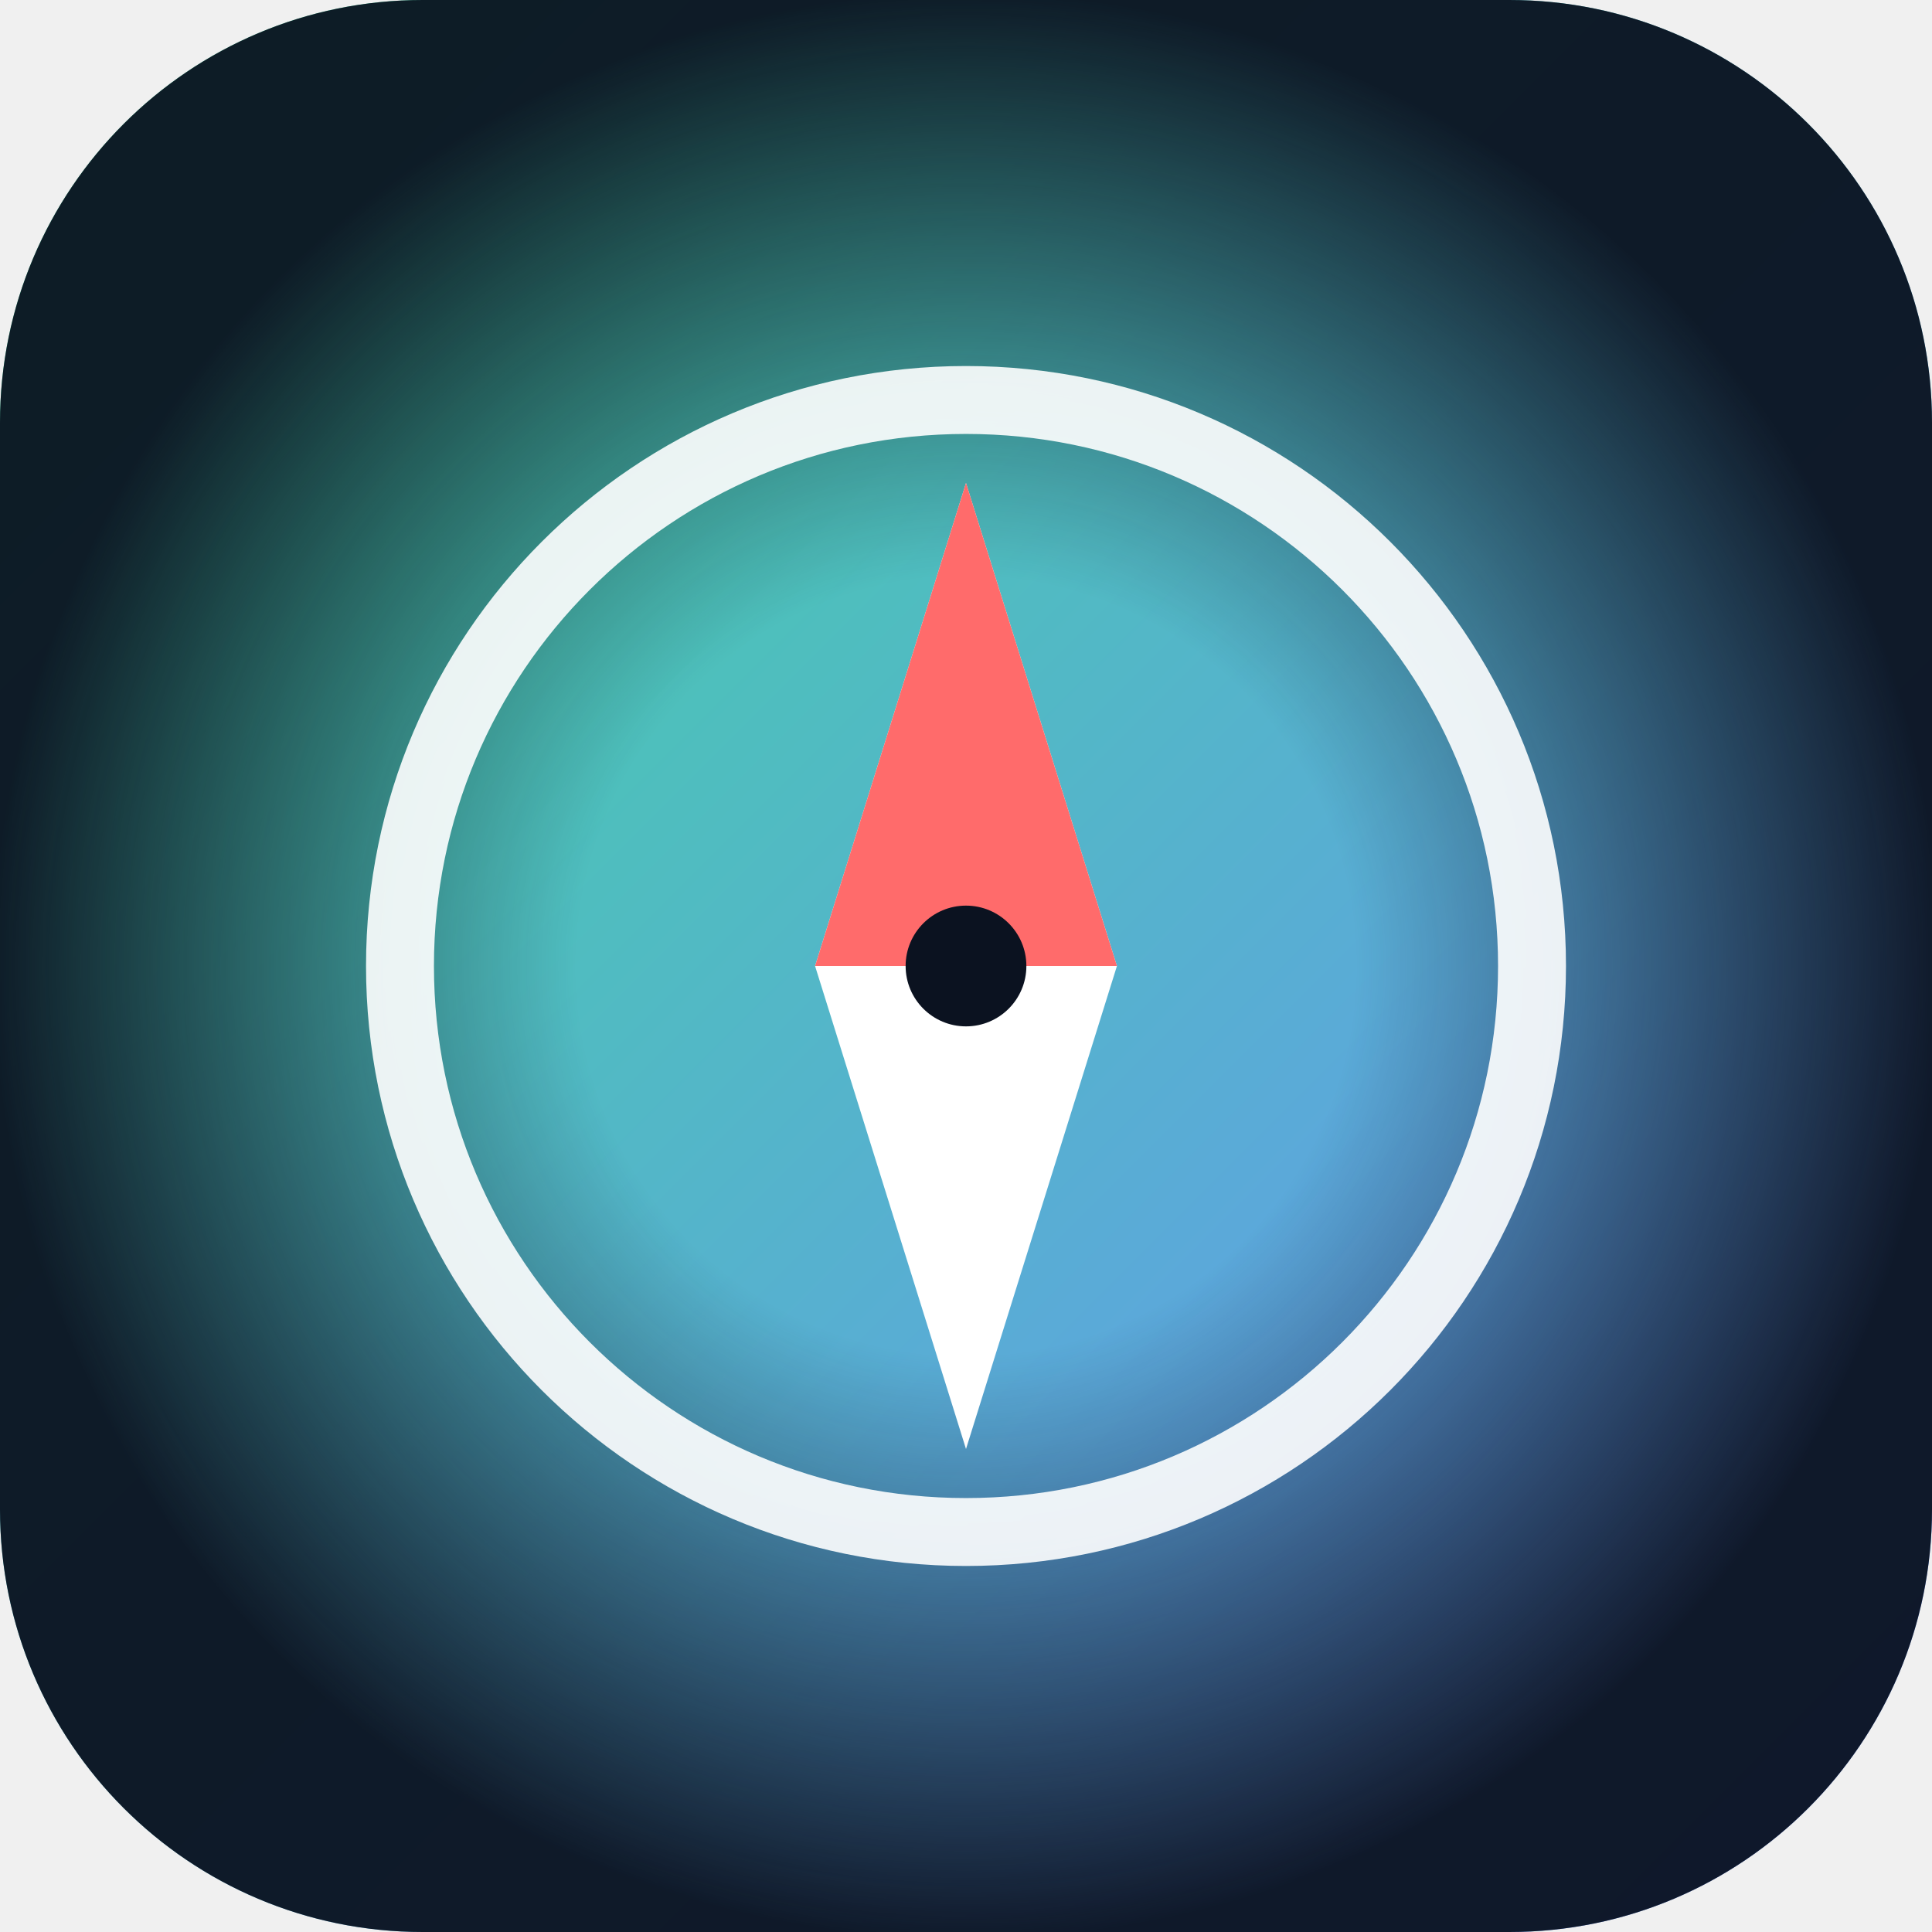
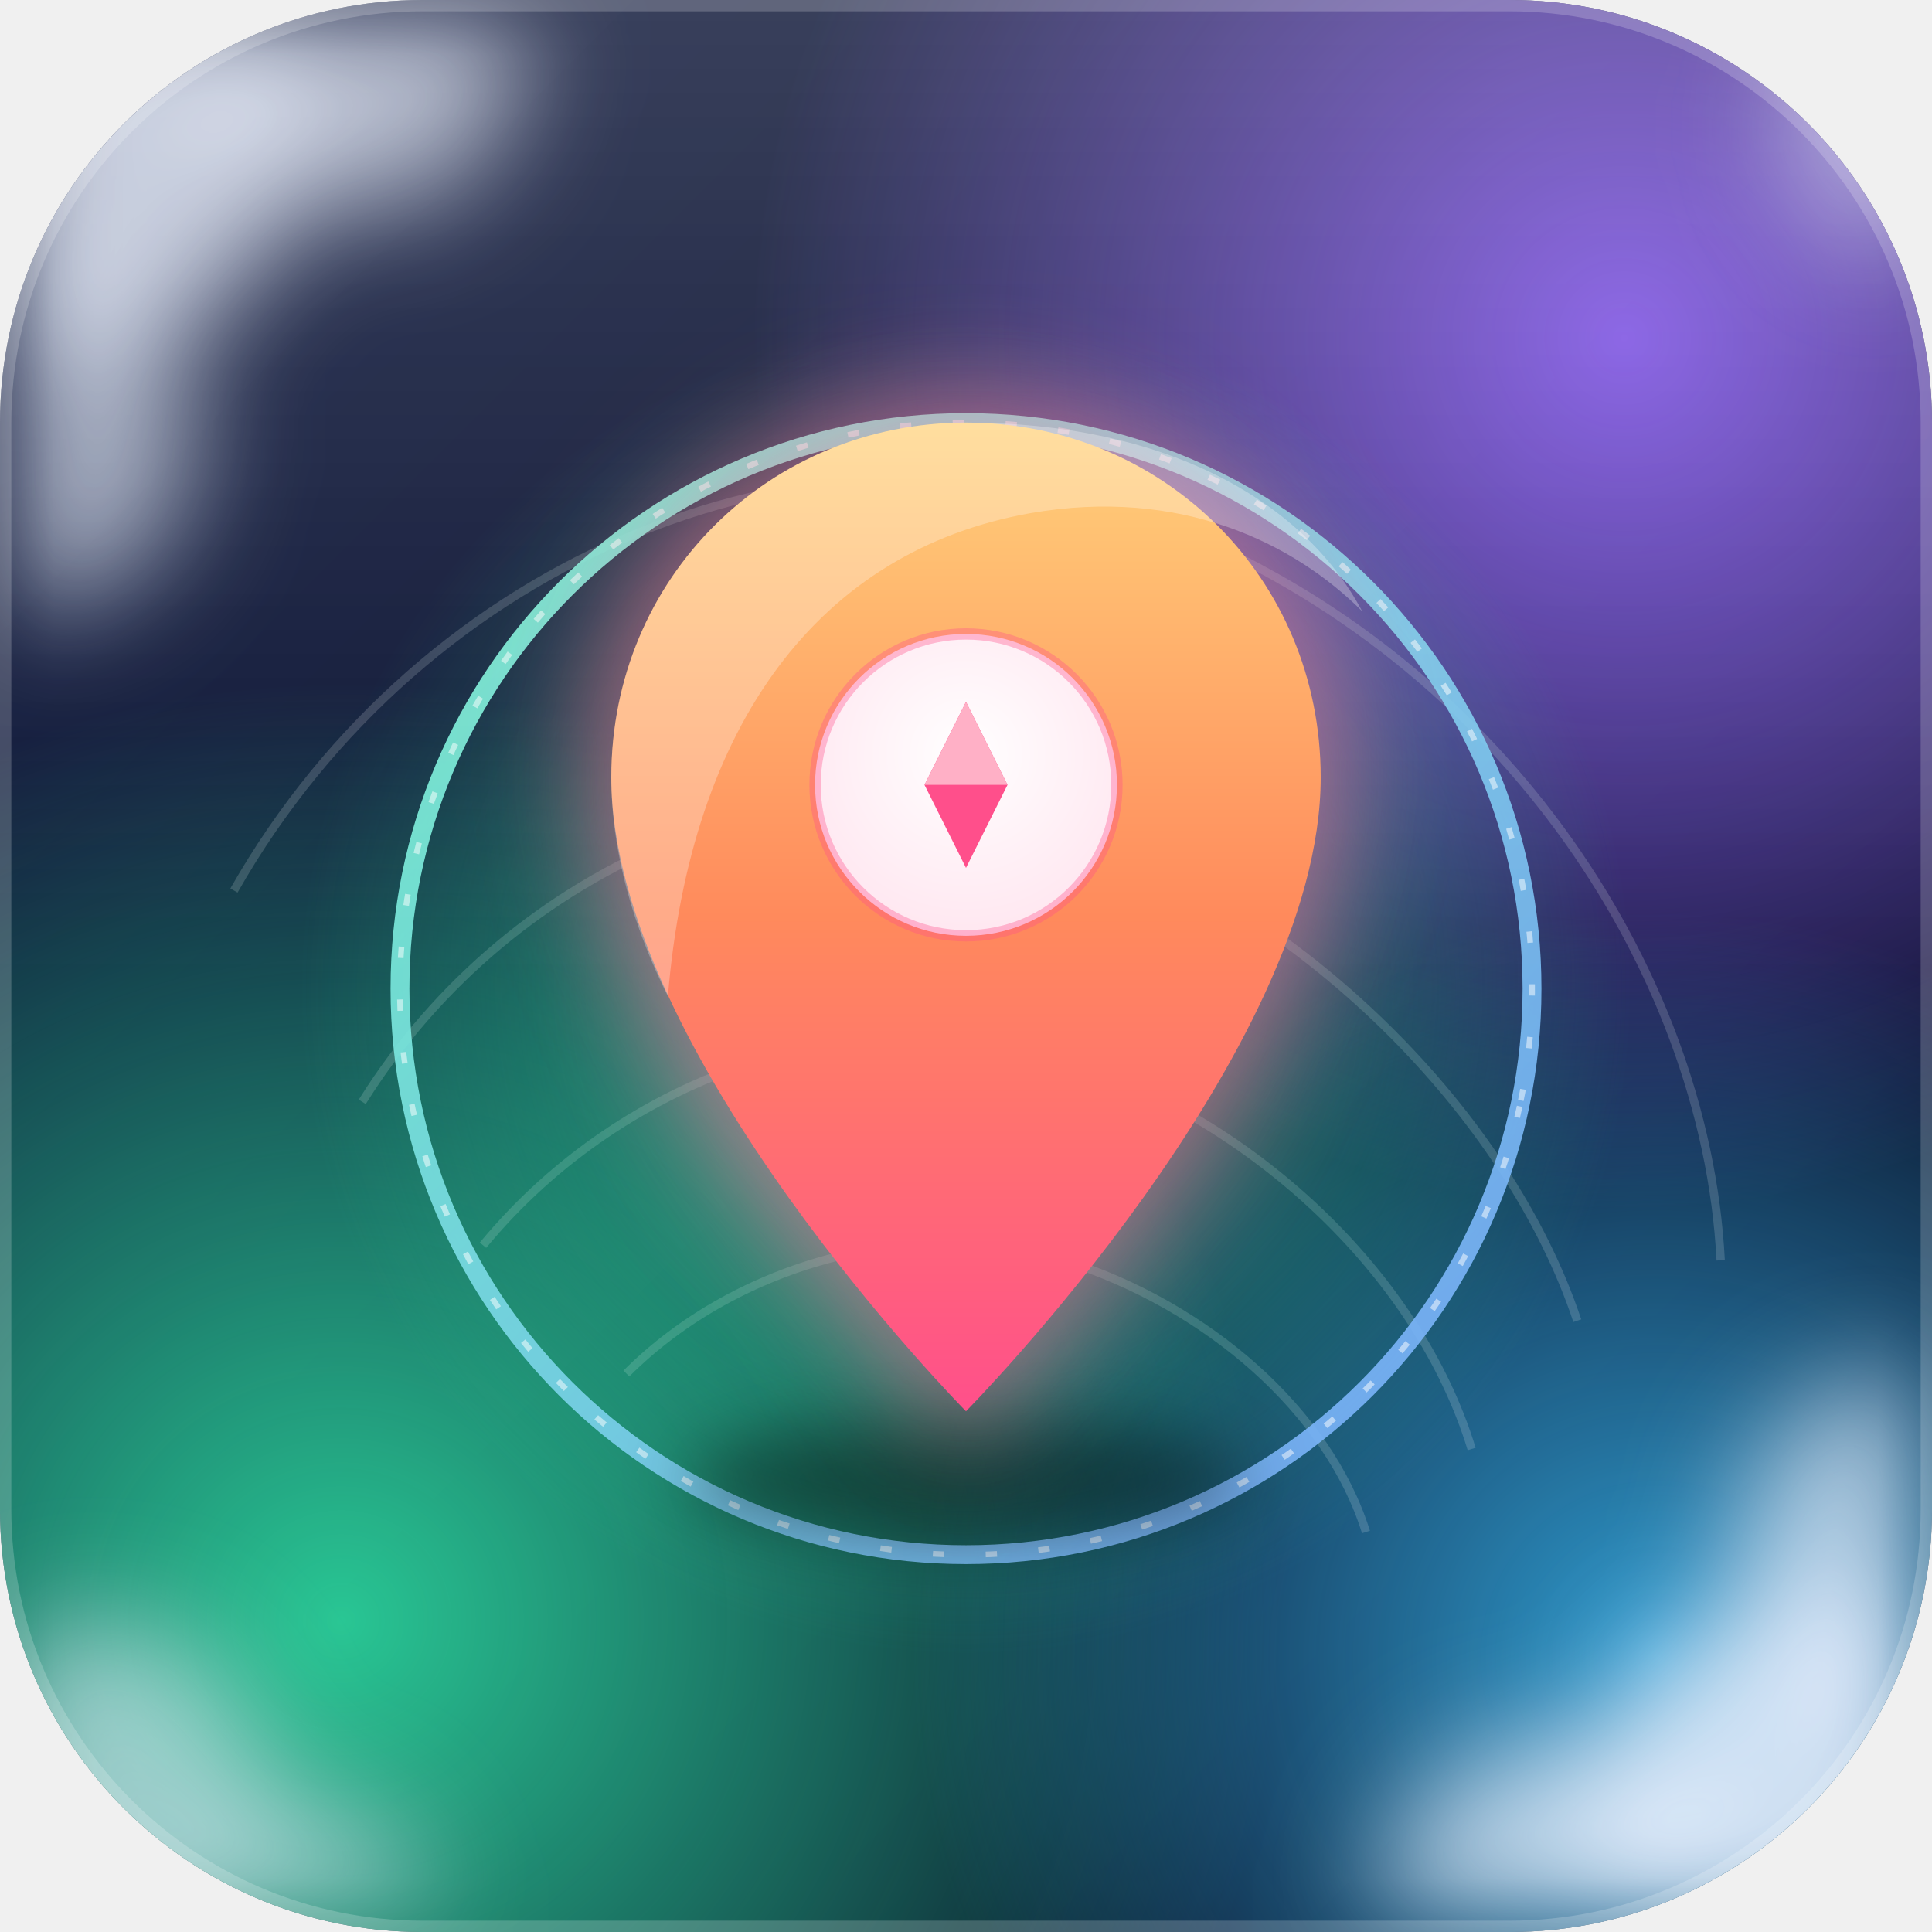
<svg xmlns="http://www.w3.org/2000/svg" viewBox="0 0 512 512">
  <defs>
-     <linearGradient id="g" x1="0" y1="0" x2="1" y2="1">
-       <stop offset="0" stop-color="#3DDC97" />
-       <stop offset="1" stop-color="#6C8CFF" />
+     <linearGradient id="night" x1="0" y1="0" x2="1" y2="1">
+       <stop offset="0" stop-color="#101A3F" />
+       <stop offset="1" stop-color="#070B1E" />
    </linearGradient>
-     <radialGradient id="f" cx=".5" cy=".5" r=".5">
-       <stop offset=".4" stop-color="#0B1220" stop-opacity="0" />
-       <stop offset="1" stop-color="#0B1220" stop-opacity=".95" />
+     <radialGradient id="aurora-t" cx=".5" cy=".5" r=".5">
+       <stop offset="0" stop-color="#2EE6A6" stop-opacity=".85" />
+       <stop offset="1" stop-color="#2EE6A6" stop-opacity="0" />
    </radialGradient>
+     <radialGradient id="aurora-v" cx=".5" cy=".5" r=".5">
+       <stop offset="0" stop-color="#8B5CF6" stop-opacity=".9" />
+       <stop offset="1" stop-color="#8B5CF6" stop-opacity="0" />
+     </radialGradient>
+     <radialGradient id="aurora-b" cx=".5" cy=".5" r=".5">
+       <stop offset="0" stop-color="#38BDF8" stop-opacity=".8" />
+       <stop offset="1" stop-color="#38BDF8" stop-opacity="0" />
+     </radialGradient>
+     <radialGradient id="reveal" cx=".5" cy=".5" r=".5">
+       <stop offset="0" stop-color="#BFFBE4" stop-opacity=".55" />
+       <stop offset=".65" stop-color="#2EE6A6" stop-opacity=".22" />
+       <stop offset="1" stop-color="#2EE6A6" stop-opacity="0" />
+     </radialGradient>
+     <linearGradient id="ring" x1="0" y1="0" x2="1" y2="1">
+       <stop offset="0" stop-color="#7CFFD4" />
+       <stop offset="1" stop-color="#7AA7FF" />
+     </linearGradient>
+     <linearGradient id="pin" x1="0" y1="0" x2="0" y2="1">
+       <stop offset="0" stop-color="#FFD27A" />
+       <stop offset=".5" stop-color="#FF8A5C" />
+       <stop offset="1" stop-color="#FF4F8B" />
+     </linearGradient>
+     <linearGradient id="gloss" x1="0" y1="0" x2="0" y2="1">
+       <stop offset="0" stop-color="#fff" stop-opacity=".32" />
+       <stop offset="1" stop-color="#fff" stop-opacity="0" />
+     </linearGradient>
+     <radialGradient id="pin-hole" cx=".5" cy=".4" r=".7">
+       <stop offset="0" stop-color="#fff" />
+       <stop offset="1" stop-color="#FFE3EE" />
+     </radialGradient>
+     <filter id="fog-blur" x="-50%" y="-50%" width="200%" height="200%">
+       <feGaussianBlur stdDeviation="15" />
+     </filter>
+     <filter id="soft" x="-50%" y="-50%" width="200%" height="200%">
+       <feGaussianBlur stdDeviation="9" />
+     </filter>
+     <filter id="glow" x="-50%" y="-50%" width="200%" height="200%">
+       <feGaussianBlur stdDeviation="14" />
+     </filter>
+     <clipPath id="tile">
+       <rect width="512" height="512" rx="112" />
+     </clipPath>
  </defs>
-   <rect width="512" height="512" rx="112" fill="url(#g)" />
-   <rect width="512" height="512" rx="112" fill="url(#f)" />
-   <circle cx="256" cy="256" r="150" fill="none" stroke="#fff" stroke-opacity=".9" stroke-width="18" />
-   <path d="M256 128 L296 256 L256 384 L216 256 Z" fill="#fff" />
-   <path d="M256 128 L296 256 L216 256 Z" fill="#FF6B6B" />
-   <circle cx="256" cy="256" r="16" fill="#0B1220" />
+   <g id="bg" clip-path="url(#tile)">
+     <rect width="512" height="512" fill="url(#night)" />
+     <circle cx="90" cy="430" r="250" fill="url(#aurora-t)" />
+     <circle cx="430" cy="90" r="230" fill="url(#aurora-v)" />
+     <circle cx="440" cy="440" r="200" fill="url(#aurora-b)" />
+     <g fill="none" stroke="#fff" stroke-opacity=".16" stroke-width="2.2">
+       <path d="M96 292c40-64 118-96 184-74s120 78 138 132" />
+       <path d="M128 330c38-46 100-66 152-50s96 58 110 104" />
+       <path d="M166 364c30-30 78-42 116-30s70 40 80 72" />
+       <path d="M62 236c50-88 154-132 244-98s146 118 150 196" />
+     </g>
+     <circle cx="256" cy="262" r="176" fill="url(#reveal)" />
+     <circle cx="256" cy="262" r="150" fill="none" stroke="url(#ring)" stroke-width="5" stroke-opacity=".9" />
+     <circle cx="256" cy="262" r="150" fill="none" stroke="#fff" stroke-opacity=".5" stroke-width="1.5" stroke-dasharray="3 11" transform="rotate(12 256 262)" transform-origin="256 262" />
+     <g filter="url(#fog-blur)" fill="#EAF1FF">
+       <circle cx="26" cy="38" r="54" opacity=".8" />
+       <circle cx="96" cy="14" r="42" opacity=".7" />
+       <circle cx="6" cy="116" r="46" opacity=".65" />
+       <circle cx="484" cy="486" r="64" opacity=".85" />
+       <circle cx="414" cy="508" r="48" opacity=".75" />
+       <circle cx="508" cy="412" r="48" opacity=".7" />
+       <circle cx="24" cy="476" r="46" opacity=".6" />
+       <circle cx="78" cy="512" r="36" opacity=".55" />
+       <circle cx="506" cy="34" r="34" opacity=".5" />
+     </g>
+     <rect width="512" height="256" fill="url(#gloss)" opacity=".55" />
+     <rect id="rim" x="1.5" y="1.5" width="509" height="509" rx="110.5" fill="none" stroke="#fff" stroke-opacity=".2" stroke-width="3" />
+   </g>
+   <g id="fg">
+     <ellipse cx="256" cy="392" rx="74" ry="16" fill="#000" opacity=".4" filter="url(#soft)" />
+     <path d="M256 104c-56 0-102 45-102 102 0 78 102 178 102 178s102-100 102-178c0-57-46-102-102-102z" fill="#FF7A9C" opacity=".55" filter="url(#glow)" />
+     <path d="M256 112c-52 0-94 41-94 94 0 73 94 168 94 168s94-95 94-168c0-53-42-94-94-94z" fill="url(#pin)" />
+     <path d="M256 112c-52 0-94 41-94 94 0 20 6 40 15 58 6-72 40-118 96-128 40-7 70 8 88 26-16-30-53-50-105-50z" fill="#fff" opacity=".28" />
+     <circle cx="256" cy="208" r="40" fill="url(#pin-hole)" />
+     <circle cx="256" cy="208" r="40" fill="none" stroke="#FF4F8B" stroke-opacity=".35" stroke-width="3" />
+     <path d="M256 186l11 22-11 22-11-22z" fill="#FF4F8B" />
+     <path d="M256 186l11 22h-22z" fill="#FFB0C6" />
+   </g>
</svg>
